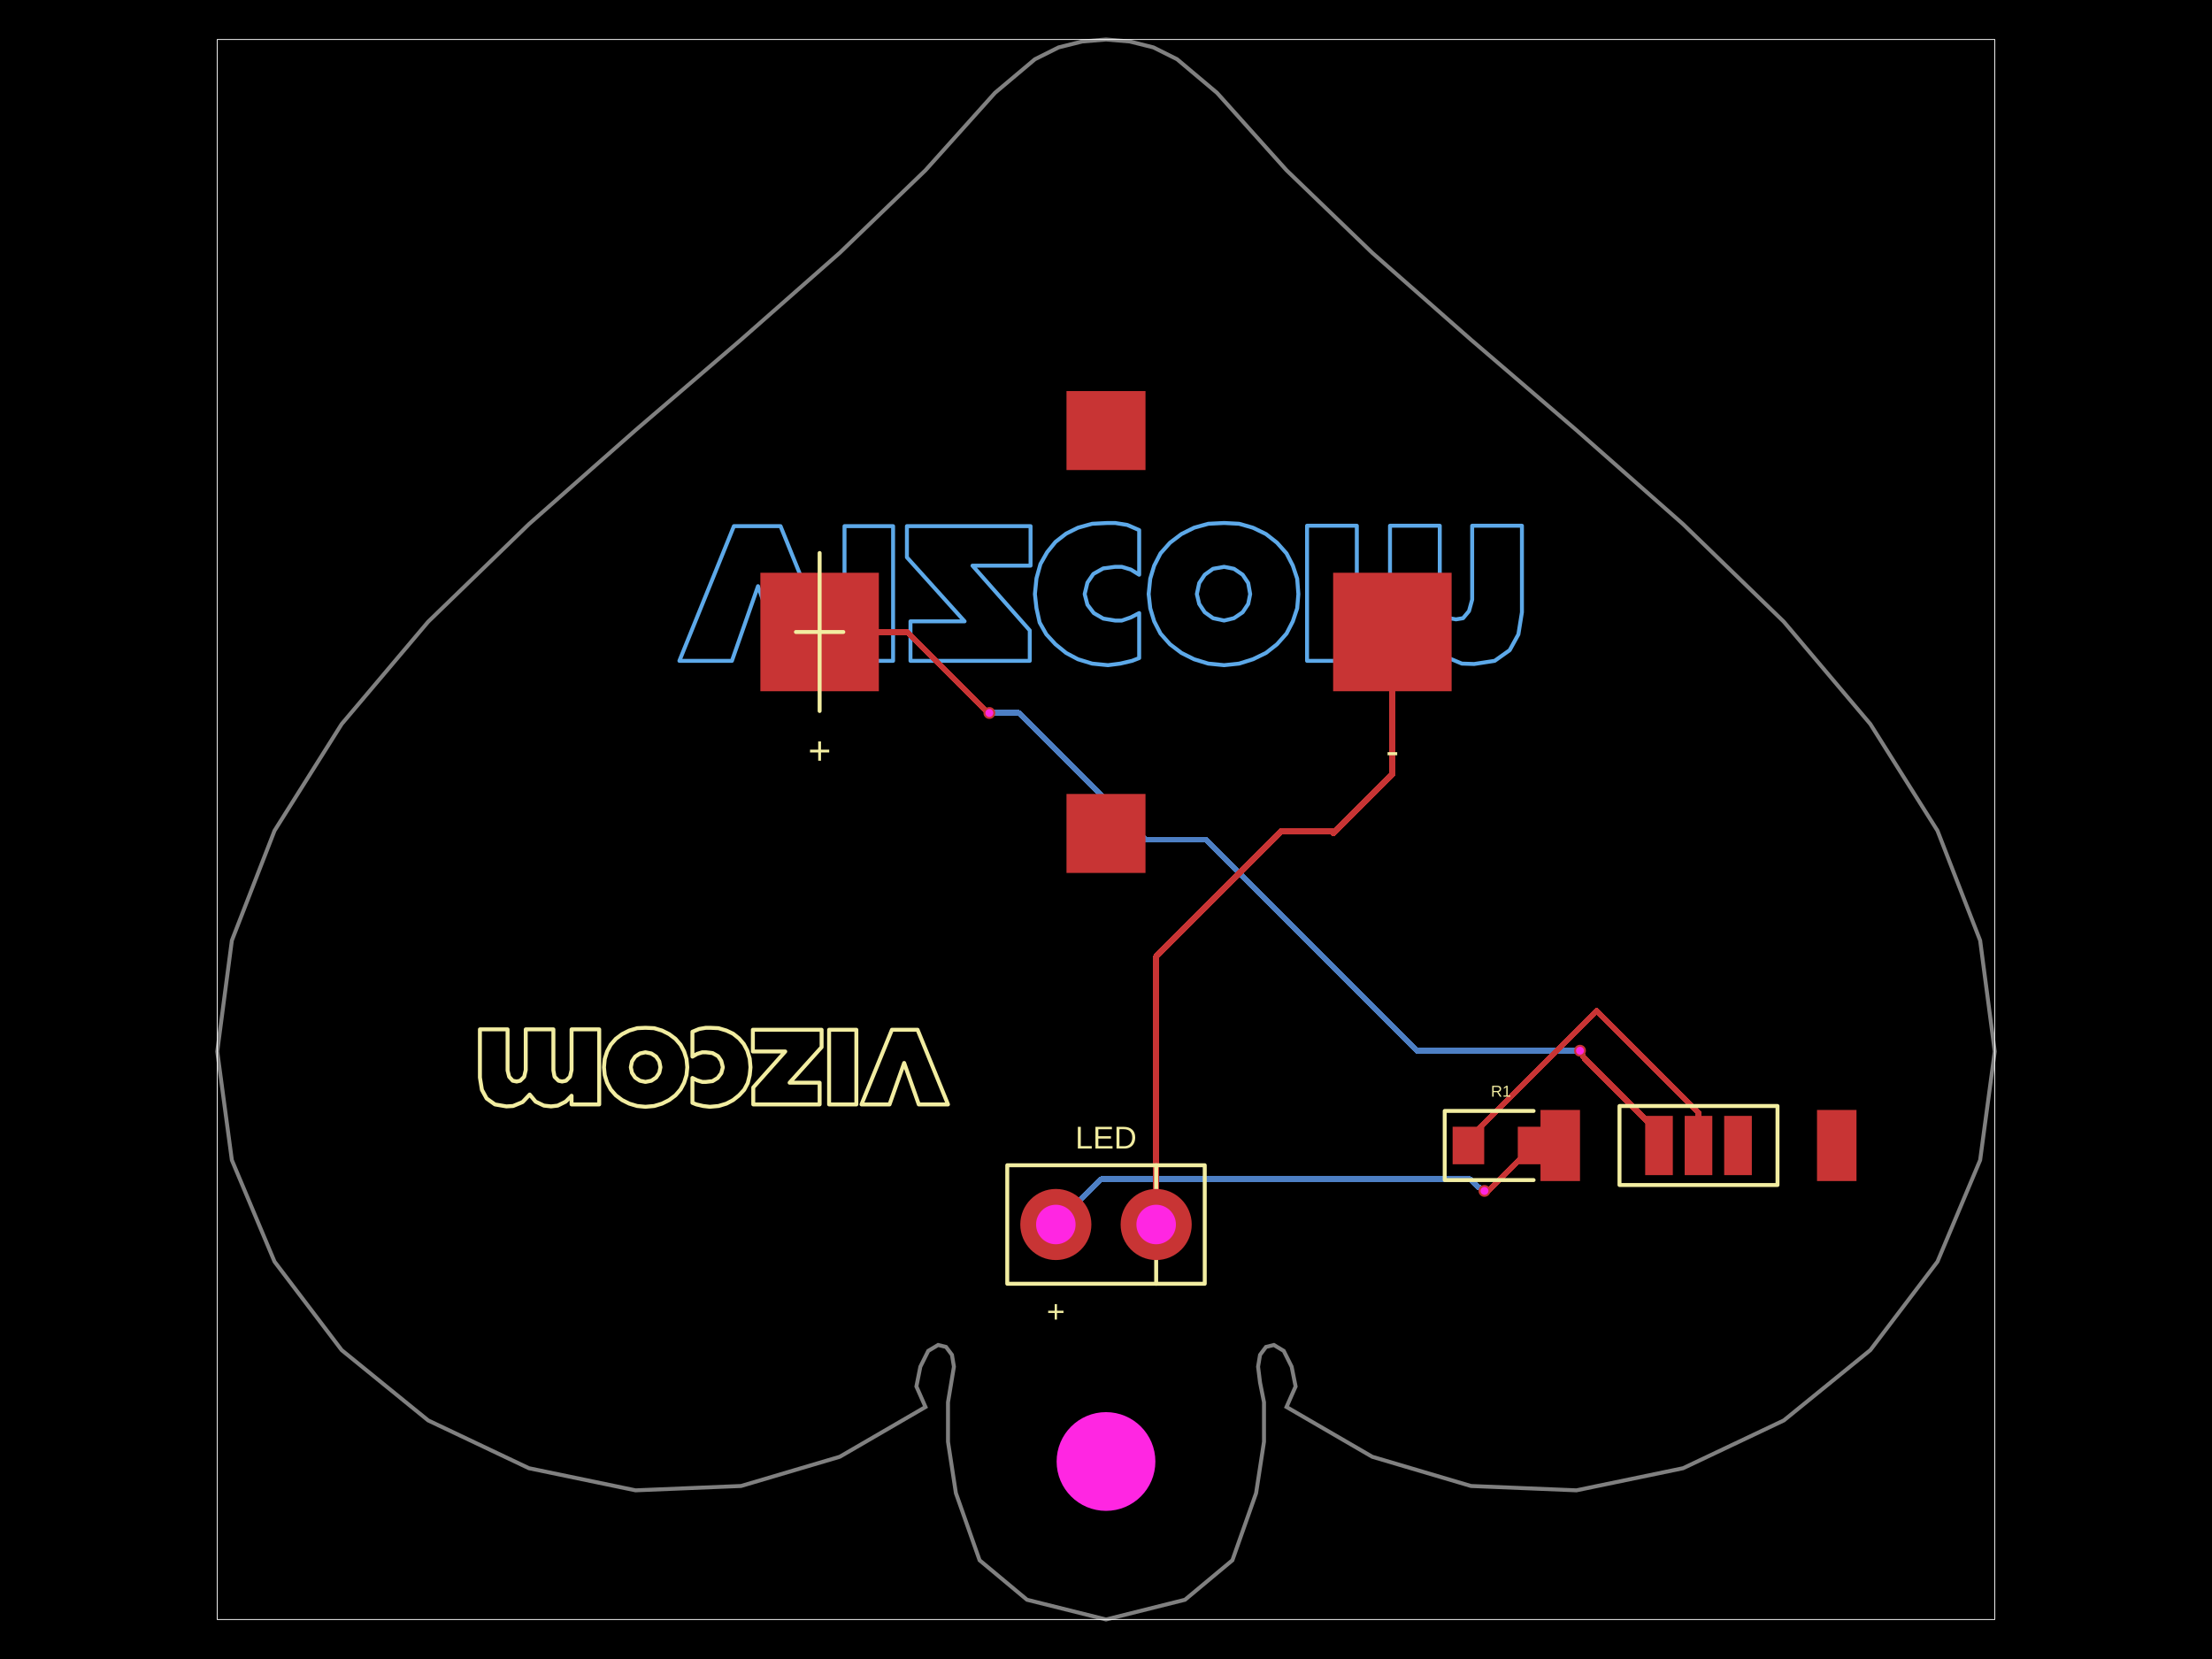
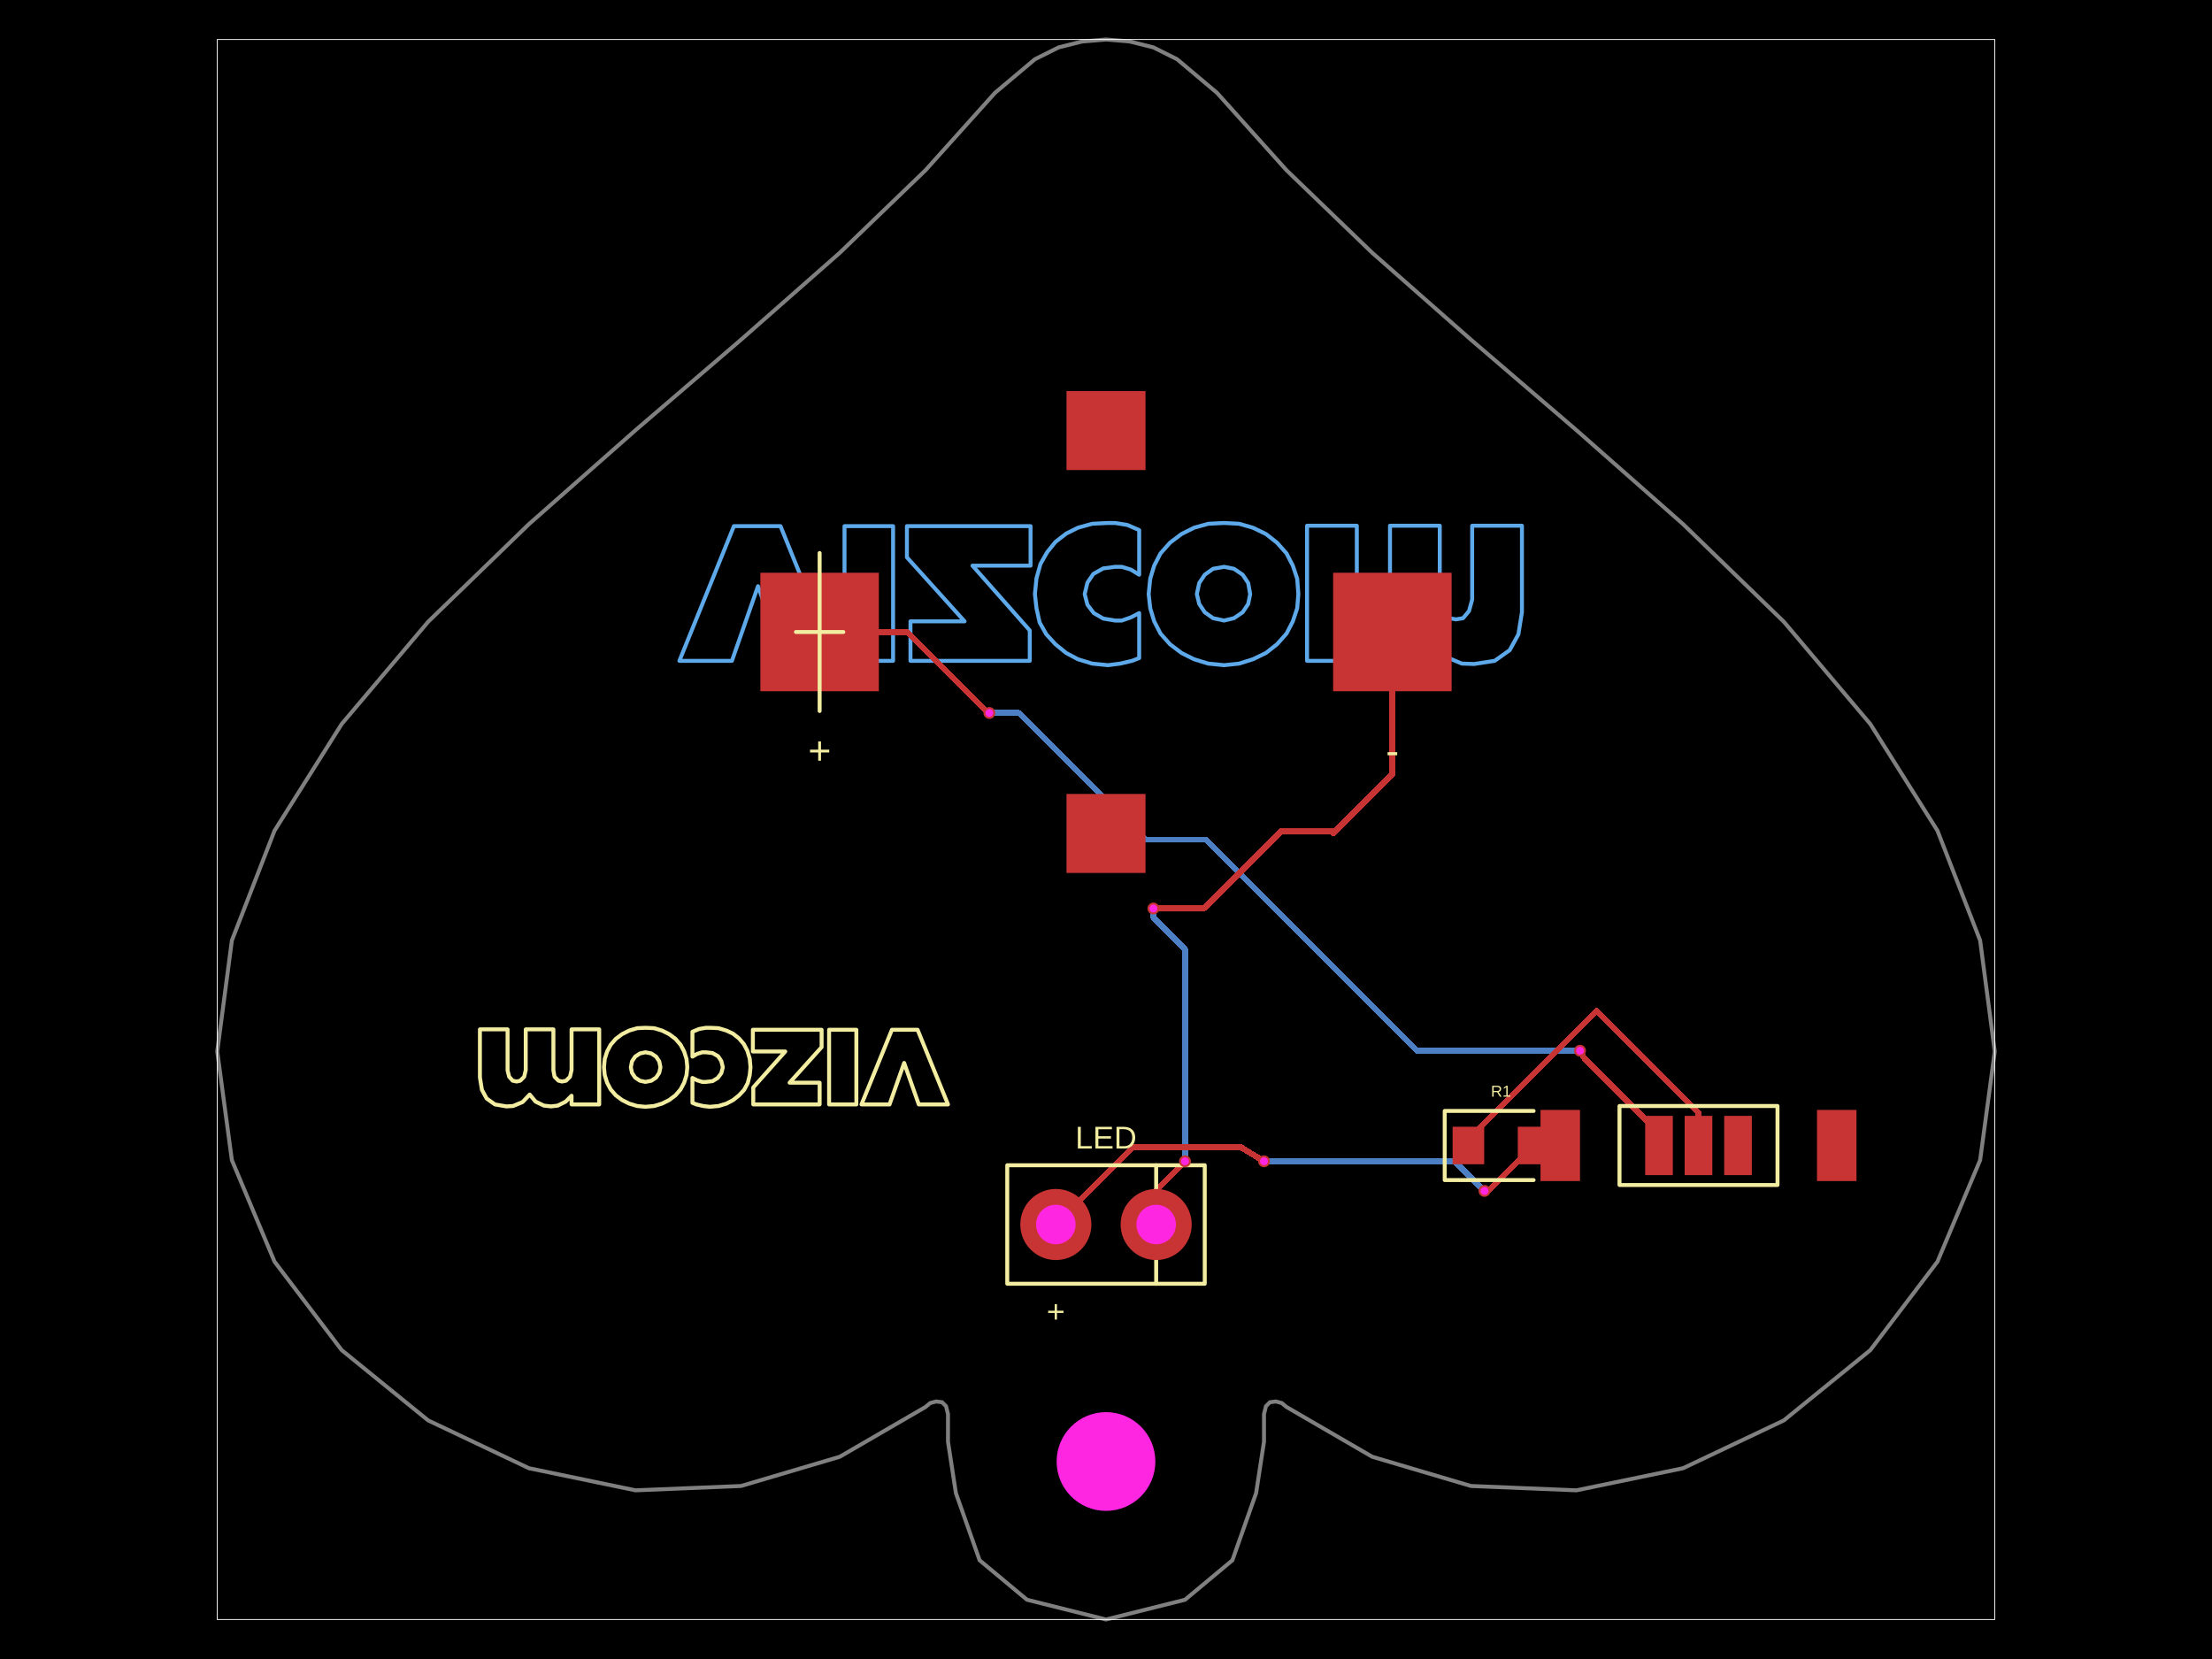
<svg xmlns="http://www.w3.org/2000/svg" width="800" height="600" data-software-used-string="@tscircuit/core@0.0.1112">
  <style />
  <rect class="boundary" x="0" y="0" fill="#000" width="800" height="600" data-type="pcb_background" data-pcb-layer="global" />
  <rect class="pcb-boundary" fill="none" stroke="#fff" stroke-width="0.3" x="78.571" y="14.286" width="642.857" height="571.429" data-type="pcb_boundary" data-pcb-layer="global" />
-   <path class="pcb-board" d="M 400 585.714 L 428.571 578.571 L 445.714 564.286 L 454.286 540 L 457.143 521.429 L 457.143 507.143 L 455.714 500 L 455 494.286 L 455.714 490 L 457.857 487.143 L 460.714 486.429 L 464.286 488.571 L 467.143 494.286 L 468.571 501.429 L 465.286 508.857 L 496.286 526.857 L 532 537.429 L 570.143 539 L 608.714 531 L 645.143 513.714 L 676.429 488.286 L 700.714 456.286 L 716.143 419.571 L 721.429 380.286 L 716.143 340.143 L 700.714 300.429 L 676.429 261.857 L 645.143 224.857 L 608.714 189.571 L 570.143 155.571 L 532 122.857 L 496.286 91.429 L 465.286 61.571 L 440.143 33.571 L 425.714 21.429 L 417.143 17.143 L 408.571 15 L 400 14.286 L 391.429 15 L 382.857 17.143 L 374.286 21.429 L 359.857 33.571 L 334.714 61.571 L 303.714 91.429 L 268 122.857 L 229.857 155.571 L 191.286 189.571 L 154.857 224.857 L 123.571 261.857 L 99.286 300.429 L 83.857 340.143 L 78.571 380.286 L 83.857 419.571 L 99.286 456.286 L 123.571 488.286 L 154.857 513.714 L 191.286 531 L 229.857 539 L 268 537.429 L 303.714 526.857 L 334.714 508.857 L 331.429 501.429 L 332.857 494.286 L 335.714 488.571 L 339.286 486.429 L 342.143 487.143 L 344.286 490 L 345 494.286 L 342.857 507.143 L 342.857 521.429 L 345.714 540 L 354.286 564.286 L 371.429 578.571 Z" fill="none" stroke="rgba(255, 255, 255, 0.5)" stroke-width="1.429" data-type="pcb_board" data-pcb-layer="board" />
-   <path class="pcb-trace" stroke="rgb(77, 127, 196)" fill="none" d="M 381.857 442.857 L 398.233 426.481" stroke-width="2.143" stroke-linecap="round" stroke-linejoin="round" shape-rendering="crispEdges" data-type="pcb_trace" data-pcb-layer="bottom" />
-   <path class="pcb-trace" stroke="rgb(77, 127, 196)" fill="none" d="M 398.233 426.481 L 531.726 426.481" stroke-width="2.143" stroke-linecap="round" stroke-linejoin="round" shape-rendering="crispEdges" data-type="pcb_trace" data-pcb-layer="bottom" />
-   <path class="pcb-trace" stroke="rgb(77, 127, 196)" fill="none" d="M 531.726 426.481 L 531.726 426.481" stroke-width="2.143" stroke-linecap="round" stroke-linejoin="round" shape-rendering="crispEdges" data-type="pcb_trace" data-pcb-layer="bottom" />
-   <path class="pcb-trace" stroke="rgb(77, 127, 196)" fill="none" d="M 531.726 426.481 L 534.249 429.004" stroke-width="2.143" stroke-linecap="round" stroke-linejoin="round" shape-rendering="crispEdges" data-type="pcb_trace" data-pcb-layer="bottom" />
-   <path class="pcb-trace" stroke="rgb(77, 127, 196)" fill="none" d="M 534.249 429.004 L 536.875 430.714" stroke-width="2.143" stroke-linecap="round" stroke-linejoin="round" shape-rendering="crispEdges" data-type="pcb_trace" data-pcb-layer="bottom" />
+   <path class="pcb-board" d="M 400 585.714 L 428.571 578.571 L 445.714 564.286 L 454.286 540 L 457.143 521.429 L 457.143 511.429 L 457.857 508.571 L 459.286 507.143 L 461.429 506.857 L 463.571 507.429 L 465.286 508.857 L 496.286 526.857 L 532 537.429 L 570.143 539 L 608.714 531 L 645.143 513.714 L 676.429 488.286 L 700.714 456.286 L 716.143 419.571 L 721.429 380.286 L 716.143 340.143 L 700.714 300.429 L 676.429 261.857 L 645.143 224.857 L 608.714 189.571 L 570.143 155.571 L 532 122.857 L 496.286 91.429 L 465.286 61.571 L 440.143 33.571 L 425.714 21.429 L 417.143 17.143 L 408.571 15 L 400 14.286 L 391.429 15 L 382.857 17.143 L 374.286 21.429 L 359.857 33.571 L 334.714 61.571 L 303.714 91.429 L 268 122.857 L 229.857 155.571 L 191.286 189.571 L 154.857 224.857 L 123.571 261.857 L 99.286 300.429 L 83.857 340.143 L 78.571 380.286 L 83.857 419.571 L 99.286 456.286 L 123.571 488.286 L 154.857 513.714 L 191.286 531 L 229.857 539 L 268 537.429 L 303.714 526.857 L 334.714 508.857 L 336.429 507.429 L 338.571 506.857 L 340.714 507.143 L 342.143 508.571 L 342.857 511.429 L 342.857 521.429 L 345.714 540 L 354.286 564.286 L 371.429 578.571 Z" fill="none" stroke="rgba(255, 255, 255, 0.5)" stroke-width="1.429" data-type="pcb_board" data-pcb-layer="board" />
+   <path class="pcb-trace" stroke="rgb(77, 127, 196)" fill="none" d="M 457.143 420 L 457.143 420" stroke-width="2.143" stroke-linecap="round" stroke-linejoin="round" shape-rendering="crispEdges" data-type="pcb_trace" data-pcb-layer="bottom" />
+   <path class="pcb-trace" stroke="rgb(77, 127, 196)" fill="none" d="M 457.143 420 L 526.028 420" stroke-width="2.143" stroke-linecap="round" stroke-linejoin="round" shape-rendering="crispEdges" data-type="pcb_trace" data-pcb-layer="bottom" />
+   <path class="pcb-trace" stroke="rgb(77, 127, 196)" fill="none" d="M 526.028 420 L 536.546 430.518" stroke-width="2.143" stroke-linecap="round" stroke-linejoin="round" shape-rendering="crispEdges" data-type="pcb_trace" data-pcb-layer="bottom" />
+   <path class="pcb-trace" stroke="rgb(77, 127, 196)" fill="none" d="M 536.546 430.518 L 536.875 430.714" stroke-width="2.143" stroke-linecap="round" stroke-linejoin="round" shape-rendering="crispEdges" data-type="pcb_trace" data-pcb-layer="bottom" />
  <path class="pcb-trace" stroke="rgb(77, 127, 196)" fill="none" d="M 536.875 430.714 L 536.875 430.714" stroke-width="2.143" stroke-linecap="round" stroke-linejoin="round" shape-rendering="crispEdges" data-type="pcb_trace" data-pcb-layer="bottom" />
+   <path class="pcb-trace" stroke="rgb(77, 127, 196)" fill="none" d="M 428.571 420 L 428.571 420" stroke-width="2.143" stroke-linecap="round" stroke-linejoin="round" shape-rendering="crispEdges" data-type="pcb_trace" data-pcb-layer="bottom" />
+   <path class="pcb-trace" stroke="rgb(77, 127, 196)" fill="none" d="M 428.571 420 L 428.571 343.318" stroke-width="2.143" stroke-linecap="round" stroke-linejoin="round" shape-rendering="crispEdges" data-type="pcb_trace" data-pcb-layer="bottom" />
+   <path class="pcb-trace" stroke="rgb(77, 127, 196)" fill="none" d="M 428.571 343.318 L 417.143 331.89" stroke-width="2.143" stroke-linecap="round" stroke-linejoin="round" shape-rendering="crispEdges" data-type="pcb_trace" data-pcb-layer="bottom" />
+   <path class="pcb-trace" stroke="rgb(77, 127, 196)" fill="none" d="M 417.143 331.89 L 417.143 328.571" stroke-width="2.143" stroke-linecap="round" stroke-linejoin="round" shape-rendering="crispEdges" data-type="pcb_trace" data-pcb-layer="bottom" />
+   <path class="pcb-trace" stroke="rgb(77, 127, 196)" fill="none" d="M 417.143 328.571 L 417.143 328.571" stroke-width="2.143" stroke-linecap="round" stroke-linejoin="round" shape-rendering="crispEdges" data-type="pcb_trace" data-pcb-layer="bottom" />
  <path class="pcb-trace" stroke="rgb(77, 127, 196)" fill="none" d="M 414.286 303.684 L 436.184 303.684" stroke-width="2.143" stroke-linecap="round" stroke-linejoin="round" shape-rendering="crispEdges" data-type="pcb_trace" data-pcb-layer="bottom" />
  <path class="pcb-trace" stroke="rgb(77, 127, 196)" fill="none" d="M 436.184 303.684 L 448.214 315.714" stroke-width="2.143" stroke-linecap="round" stroke-linejoin="round" shape-rendering="crispEdges" data-type="pcb_trace" data-pcb-layer="bottom" />
  <path class="pcb-trace" stroke="rgb(77, 127, 196)" fill="none" d="M 357.821 257.857 L 357.821 257.857" stroke-width="2.143" stroke-linecap="round" stroke-linejoin="round" shape-rendering="crispEdges" data-type="pcb_trace" data-pcb-layer="bottom" />
  <path class="pcb-trace" stroke="rgb(77, 127, 196)" fill="none" d="M 357.821 257.857 L 368.5 257.857" stroke-width="2.143" stroke-linecap="round" stroke-linejoin="round" shape-rendering="crispEdges" data-type="pcb_trace" data-pcb-layer="bottom" />
  <path class="pcb-trace" stroke="rgb(77, 127, 196)" fill="none" d="M 368.5 257.857 L 414.286 303.643" stroke-width="2.143" stroke-linecap="round" stroke-linejoin="round" shape-rendering="crispEdges" data-type="pcb_trace" data-pcb-layer="bottom" />
  <path class="pcb-trace" stroke="rgb(77, 127, 196)" fill="none" d="M 571.429 380 L 571.429 380" stroke-width="2.143" stroke-linecap="round" stroke-linejoin="round" shape-rendering="crispEdges" data-type="pcb_trace" data-pcb-layer="bottom" />
  <path class="pcb-trace" stroke="rgb(77, 127, 196)" fill="none" d="M 571.429 380 L 512.5 380" stroke-width="2.143" stroke-linecap="round" stroke-linejoin="round" shape-rendering="crispEdges" data-type="pcb_trace" data-pcb-layer="bottom" />
  <path class="pcb-trace" stroke="rgb(77, 127, 196)" fill="none" d="M 512.5 380 L 448.214 315.714" stroke-width="2.143" stroke-linecap="round" stroke-linejoin="round" shape-rendering="crispEdges" data-type="pcb_trace" data-pcb-layer="bottom" />
  <path class="pcb-silkscreen pcb-silkscreen-bottom" d="M 265.429 190.286 L 245.714 239 L 264.714 239 L 274.143 212 L 283.714 239 L 302 239 L 282.286 190.286 L 265.429 190.286 Z" fill="none" stroke="#5da9e9" stroke-width="1.429" stroke-linecap="round" stroke-linejoin="round" data-pcb-component-id="null" data-pcb-silkscreen-path-id="pcb_silkscreen_path_13" data-type="pcb_silkscreen_path" data-pcb-layer="bottom" />
  <path class="pcb-silkscreen pcb-silkscreen-bottom" d="M 323 190.286 L 305.429 190.286 L 305.429 239 L 323 239 L 323 190.286 Z" fill="none" stroke="#5da9e9" stroke-width="1.429" stroke-linecap="round" stroke-linejoin="round" data-pcb-component-id="null" data-pcb-silkscreen-path-id="pcb_silkscreen_path_14" data-type="pcb_silkscreen_path" data-pcb-layer="bottom" />
  <path class="pcb-silkscreen pcb-silkscreen-bottom" d="M 372.429 239 L 372.429 228 L 351.714 204.571 L 372.714 204.571 L 372.714 190.286 L 328 190.286 L 328 201.571 L 348.857 224.714 L 329.286 224.714 L 329.286 239 L 372.429 239 Z" fill="none" stroke="#5da9e9" stroke-width="1.429" stroke-linecap="round" stroke-linejoin="round" data-pcb-component-id="null" data-pcb-silkscreen-path-id="pcb_silkscreen_path_15" data-type="pcb_silkscreen_path" data-pcb-layer="bottom" />
  <path class="pcb-silkscreen pcb-silkscreen-bottom" d="M 374.286 214.857 L 374.857 220 L 376 225.143 L 378.429 229.429 L 381.714 233 L 385.571 236.143 L 389.857 238.429 L 395 240 L 400.714 240.571 L 405.143 240 L 409.429 239 L 412 238 L 412 221.714 L 409 223.286 L 405.714 224.429 L 403.286 224.429 L 399 223.714 L 395.571 221.714 L 393.286 218.714 L 392.286 214.857 L 393.286 210.714 L 395.429 207.571 L 399 205.571 L 403.286 205 L 405.714 205 L 409 206 L 412 207.857 L 412 191.714 L 407.714 189.857 L 403.286 189.143 L 400.571 189.143 L 395 189.429 L 389.857 190.857 L 385.571 193 L 381.714 196 L 378.714 199.714 L 376.286 204 L 374.857 209.143 L 374.286 214.857 Z" fill="none" stroke="#5da9e9" stroke-width="1.429" stroke-linecap="round" stroke-linejoin="round" data-pcb-component-id="null" data-pcb-silkscreen-path-id="pcb_silkscreen_path_16" data-type="pcb_silkscreen_path" data-pcb-layer="bottom" />
  <path class="pcb-silkscreen pcb-silkscreen-bottom" d="M 442.714 240.571 L 448.143 240 L 453.143 238.429 L 457.857 236.143 L 461.857 233 L 465.286 229.143 L 467.571 224.714 L 469.143 220 L 469.571 214.857 L 469.143 209.286 L 467.571 204.571 L 465.286 200.143 L 461.857 196.286 L 457.857 193.143 L 453.143 190.857 L 448.143 189.429 L 442.714 189.143 L 437 189.429 L 431.857 190.857 L 427.286 193.143 L 423.143 196.286 L 419.714 200.143 L 417.429 204.571 L 416 209.286 L 415.429 214.857 L 416 220 L 417.429 224.714 L 419.714 229.143 L 423.143 233 L 427.286 236.143 L 431.857 238.429 L 437 240 L 442.714 240.571 Z" fill="none" stroke="#5da9e9" stroke-width="1.429" stroke-linecap="round" stroke-linejoin="round" data-pcb-component-id="null" data-pcb-silkscreen-path-id="pcb_silkscreen_path_17" data-type="pcb_silkscreen_path" data-pcb-layer="bottom" />
  <path class="pcb-silkscreen pcb-silkscreen-bottom" d="M 442.714 224.429 L 438.714 223.571 L 435.714 221.429 L 433.714 218.429 L 432.857 214.857 L 433.714 210.857 L 435.714 207.857 L 438.714 205.714 L 442.714 205 L 446.286 205.714 L 449.429 207.857 L 451.429 210.857 L 452.143 214.857 L 451.429 218.429 L 449.429 221.429 L 446.286 223.571 L 442.714 224.429 Z" fill="none" stroke="#5da9e9" stroke-width="1.429" stroke-linecap="round" stroke-linejoin="round" data-pcb-component-id="null" data-pcb-silkscreen-path-id="pcb_silkscreen_path_18" data-type="pcb_silkscreen_path" data-pcb-layer="bottom" />
  <path class="pcb-silkscreen pcb-silkscreen-bottom" d="M 490.714 216.571 L 490.714 190.143 L 472.714 190.143 L 472.714 239 L 490.714 239 L 490.714 233.286 L 494.571 237.143 L 499.714 239.714 L 504.143 240.143 L 508.714 239.714 L 514.143 237.143 L 518 232.429 L 522.571 237.429 L 528.714 240 L 533.143 240.143 L 540.571 239 L 546 235.143 L 549.143 229.429 L 550.429 221.429 L 550.429 190.143 L 532.429 190.143 L 532.429 216.857 L 531.286 221 L 529.143 223.571 L 526.571 224 L 524.143 223.571 L 521.571 221 L 520.714 216.571 L 520.714 190.143 L 502.714 190.143 L 502.714 216.857 L 501.857 221 L 499.286 223.571 L 497 224 L 494.429 223.571 L 491.714 221 L 490.714 216.571 Z" fill="none" stroke="#5da9e9" stroke-width="1.429" stroke-linecap="round" stroke-linejoin="round" data-pcb-component-id="null" data-pcb-silkscreen-path-id="pcb_silkscreen_path_19" data-type="pcb_silkscreen_path" data-pcb-layer="bottom" />
  <rect class="pcb-pad" fill="rgb(200, 52, 52)" x="275" y="207.143" width="42.857" height="42.857" data-type="pcb_smtpad" data-pcb-layer="top" />
  <rect class="pcb-pad" fill="rgb(200, 52, 52)" x="482.143" y="207.143" width="42.857" height="42.857" data-type="pcb_smtpad" data-pcb-layer="top" />
  <rect class="pcb-pad" fill="rgb(200, 52, 52)" x="385.714" y="287.143" width="28.571" height="28.571" data-type="pcb_smtpad" data-pcb-layer="top" />
  <rect class="pcb-pad" fill="rgb(200, 52, 52)" x="385.714" y="141.429" width="28.571" height="28.571" data-type="pcb_smtpad" data-pcb-layer="top" />
  <rect class="pcb-pad" fill="rgb(200, 52, 52)" x="595" y="403.571" width="10" height="21.429" data-type="pcb_smtpad" data-pcb-layer="top" />
  <rect class="pcb-pad" fill="rgb(200, 52, 52)" x="609.286" y="403.571" width="10" height="21.429" data-type="pcb_smtpad" data-pcb-layer="top" />
  <rect class="pcb-pad" fill="rgb(200, 52, 52)" x="623.571" y="403.571" width="10" height="21.429" data-type="pcb_smtpad" data-pcb-layer="top" />
  <rect class="pcb-pad" fill="rgb(200, 52, 52)" x="557.143" y="401.429" width="14.286" height="25.714" data-type="pcb_smtpad" data-pcb-layer="top" />
  <rect class="pcb-pad" fill="rgb(200, 52, 52)" x="657.143" y="401.429" width="14.286" height="25.714" data-type="pcb_smtpad" data-pcb-layer="top" />
  <rect class="pcb-pad" fill="rgb(200, 52, 52)" x="525.357" y="407.5" width="11.429" height="13.571" data-type="pcb_smtpad" data-pcb-layer="top" />
  <rect class="pcb-pad" fill="rgb(200, 52, 52)" x="548.929" y="407.5" width="11.429" height="13.571" data-type="pcb_smtpad" data-pcb-layer="top" />
+   <path class="pcb-trace" stroke="rgb(200, 52, 52)" fill="none" d="M 381.857 442.857 L 409.766 414.948" stroke-width="2.143" stroke-linecap="round" stroke-linejoin="round" shape-rendering="crispEdges" data-type="pcb_trace" data-pcb-layer="top" />
+   <path class="pcb-trace" stroke="rgb(200, 52, 52)" fill="none" d="M 409.766 414.948 L 448.865 414.948" stroke-width="2.143" stroke-linecap="round" stroke-linejoin="round" shape-rendering="crispEdges" data-type="pcb_trace" data-pcb-layer="top" />
+   <path class="pcb-trace" stroke="rgb(200, 52, 52)" fill="none" d="M 448.865 414.948 L 457.143 420" stroke-width="2.143" stroke-linecap="round" stroke-linejoin="round" shape-rendering="crispEdges" data-type="pcb_trace" data-pcb-layer="top" />
+   <path class="pcb-trace" stroke="rgb(200, 52, 52)" fill="none" d="M 457.143 420 L 457.143 420" stroke-width="2.143" stroke-linecap="round" stroke-linejoin="round" shape-rendering="crispEdges" data-type="pcb_trace" data-pcb-layer="top" />
  <path class="pcb-trace" stroke="rgb(200, 52, 52)" fill="none" d="M 536.875 430.714 L 536.875 430.714" stroke-width="2.143" stroke-linecap="round" stroke-linejoin="round" shape-rendering="crispEdges" data-type="pcb_trace" data-pcb-layer="top" />
  <path class="pcb-trace" stroke="rgb(200, 52, 52)" fill="none" d="M 536.875 430.714 L 538.214 430.714" stroke-width="2.143" stroke-linecap="round" stroke-linejoin="round" shape-rendering="crispEdges" data-type="pcb_trace" data-pcb-layer="top" />
  <path class="pcb-trace" stroke="rgb(200, 52, 52)" fill="none" d="M 538.214 430.714 L 554.643 414.286" stroke-width="2.143" stroke-linecap="round" stroke-linejoin="round" shape-rendering="crispEdges" data-type="pcb_trace" data-pcb-layer="top" />
  <path class="pcb-trace" stroke="rgb(200, 52, 52)" fill="none" d="M 531.071 414.286 L 531.071 411.995" stroke-width="2.143" stroke-linecap="round" stroke-linejoin="round" shape-rendering="crispEdges" data-type="pcb_trace" data-pcb-layer="top" />
  <path class="pcb-trace" stroke="rgb(200, 52, 52)" fill="none" d="M 531.071 411.995 L 577.433 365.633" stroke-width="2.143" stroke-linecap="round" stroke-linejoin="round" shape-rendering="crispEdges" data-type="pcb_trace" data-pcb-layer="top" />
  <path class="pcb-trace" stroke="rgb(200, 52, 52)" fill="none" d="M 577.433 365.633 L 614.286 402.486" stroke-width="2.143" stroke-linecap="round" stroke-linejoin="round" shape-rendering="crispEdges" data-type="pcb_trace" data-pcb-layer="top" />
  <path class="pcb-trace" stroke="rgb(200, 52, 52)" fill="none" d="M 614.286 402.486 L 614.286 414.286" stroke-width="2.143" stroke-linecap="round" stroke-linejoin="round" shape-rendering="crispEdges" data-type="pcb_trace" data-pcb-layer="top" />
  <path class="pcb-trace" stroke="rgb(200, 52, 52)" fill="none" d="M 482.143 300.677 L 463.252 300.677" stroke-width="2.143" stroke-linecap="round" stroke-linejoin="round" shape-rendering="crispEdges" data-type="pcb_trace" data-pcb-layer="top" />
  <path class="pcb-trace" stroke="rgb(200, 52, 52)" fill="none" d="M 463.252 300.677 L 448.214 315.714" stroke-width="2.143" stroke-linecap="round" stroke-linejoin="round" shape-rendering="crispEdges" data-type="pcb_trace" data-pcb-layer="top" />
  <path class="pcb-trace" stroke="rgb(200, 52, 52)" fill="none" d="M 503.571 228.571 L 503.571 280" stroke-width="2.143" stroke-linecap="round" stroke-linejoin="round" shape-rendering="crispEdges" data-type="pcb_trace" data-pcb-layer="top" />
  <path class="pcb-trace" stroke="rgb(200, 52, 52)" fill="none" d="M 503.571 280 L 482.143 301.429" stroke-width="2.143" stroke-linecap="round" stroke-linejoin="round" shape-rendering="crispEdges" data-type="pcb_trace" data-pcb-layer="top" />
-   <path class="pcb-trace" stroke="rgb(200, 52, 52)" fill="none" d="M 418.143 442.857 L 418.143 345.786" stroke-width="2.143" stroke-linecap="round" stroke-linejoin="round" shape-rendering="crispEdges" data-type="pcb_trace" data-pcb-layer="top" />
-   <path class="pcb-trace" stroke="rgb(200, 52, 52)" fill="none" d="M 418.143 345.786 L 448.214 315.714" stroke-width="2.143" stroke-linecap="round" stroke-linejoin="round" shape-rendering="crispEdges" data-type="pcb_trace" data-pcb-layer="top" />
+   <path class="pcb-trace" stroke="rgb(200, 52, 52)" fill="none" d="M 418.143 442.857 L 418.143 430.429" stroke-width="2.143" stroke-linecap="round" stroke-linejoin="round" shape-rendering="crispEdges" data-type="pcb_trace" data-pcb-layer="top" />
+   <path class="pcb-trace" stroke="rgb(200, 52, 52)" fill="none" d="M 418.143 430.429 L 427.031 421.54" stroke-width="2.143" stroke-linecap="round" stroke-linejoin="round" shape-rendering="crispEdges" data-type="pcb_trace" data-pcb-layer="top" />
+   <path class="pcb-trace" stroke="rgb(200, 52, 52)" fill="none" d="M 427.031 421.54 L 428.571 420" stroke-width="2.143" stroke-linecap="round" stroke-linejoin="round" shape-rendering="crispEdges" data-type="pcb_trace" data-pcb-layer="top" />
+   <path class="pcb-trace" stroke="rgb(200, 52, 52)" fill="none" d="M 428.571 420 L 428.571 420" stroke-width="2.143" stroke-linecap="round" stroke-linejoin="round" shape-rendering="crispEdges" data-type="pcb_trace" data-pcb-layer="top" />
+   <path class="pcb-trace" stroke="rgb(200, 52, 52)" fill="none" d="M 417.143 328.571 L 417.143 328.571" stroke-width="2.143" stroke-linecap="round" stroke-linejoin="round" shape-rendering="crispEdges" data-type="pcb_trace" data-pcb-layer="top" />
+   <path class="pcb-trace" stroke="rgb(200, 52, 52)" fill="none" d="M 417.143 328.571 L 435.357 328.571" stroke-width="2.143" stroke-linecap="round" stroke-linejoin="round" shape-rendering="crispEdges" data-type="pcb_trace" data-pcb-layer="top" />
+   <path class="pcb-trace" stroke="rgb(200, 52, 52)" fill="none" d="M 435.357 328.571 L 448.214 315.714" stroke-width="2.143" stroke-linecap="round" stroke-linejoin="round" shape-rendering="crispEdges" data-type="pcb_trace" data-pcb-layer="top" />
  <path class="pcb-trace" stroke="rgb(200, 52, 52)" fill="none" d="M 296.429 228.571 L 328.118 228.571" stroke-width="2.143" stroke-linecap="round" stroke-linejoin="round" shape-rendering="crispEdges" data-type="pcb_trace" data-pcb-layer="top" />
  <path class="pcb-trace" stroke="rgb(200, 52, 52)" fill="none" d="M 328.118 228.571 L 356.259 256.712" stroke-width="2.143" stroke-linecap="round" stroke-linejoin="round" shape-rendering="crispEdges" data-type="pcb_trace" data-pcb-layer="top" />
  <path class="pcb-trace" stroke="rgb(200, 52, 52)" fill="none" d="M 356.259 256.712 L 357.821 257.857" stroke-width="2.143" stroke-linecap="round" stroke-linejoin="round" shape-rendering="crispEdges" data-type="pcb_trace" data-pcb-layer="top" />
  <path class="pcb-trace" stroke="rgb(200, 52, 52)" fill="none" d="M 357.821 257.857 L 357.821 257.857" stroke-width="2.143" stroke-linecap="round" stroke-linejoin="round" shape-rendering="crispEdges" data-type="pcb_trace" data-pcb-layer="top" />
  <path class="pcb-trace" stroke="rgb(200, 52, 52)" fill="none" d="M 600 414.286 L 600 409.708" stroke-width="2.143" stroke-linecap="round" stroke-linejoin="round" shape-rendering="crispEdges" data-type="pcb_trace" data-pcb-layer="top" />
  <path class="pcb-trace" stroke="rgb(200, 52, 52)" fill="none" d="M 600 409.708 L 572.933 382.641" stroke-width="2.143" stroke-linecap="round" stroke-linejoin="round" shape-rendering="crispEdges" data-type="pcb_trace" data-pcb-layer="top" />
  <path class="pcb-trace" stroke="rgb(200, 52, 52)" fill="none" d="M 572.933 382.641 L 571.429 380" stroke-width="2.143" stroke-linecap="round" stroke-linejoin="round" shape-rendering="crispEdges" data-type="pcb_trace" data-pcb-layer="top" />
  <path class="pcb-trace" stroke="rgb(200, 52, 52)" fill="none" d="M 571.429 380 L 571.429 380" stroke-width="2.143" stroke-linecap="round" stroke-linejoin="round" shape-rendering="crispEdges" data-type="pcb_trace" data-pcb-layer="top" />
  <path class="pcb-silkscreen pcb-silkscreen-top" d="M 296.429 257.143 L 296.429 200" fill="none" stroke="#f2eda1" stroke-width="1.429" stroke-linecap="round" stroke-linejoin="round" data-pcb-component-id="pcb_component_0" data-pcb-silkscreen-path-id="pcb_silkscreen_path_0" data-type="pcb_silkscreen_path" data-pcb-layer="top" />
  <path class="pcb-silkscreen pcb-silkscreen-top" d="M 287.857 228.571 L 305 228.571" fill="none" stroke="#f2eda1" stroke-width="1.429" stroke-linecap="round" stroke-linejoin="round" data-pcb-component-id="pcb_component_0" data-pcb-silkscreen-path-id="pcb_silkscreen_path_1" data-type="pcb_silkscreen_path" data-pcb-layer="top" />
  <text x="0" y="0" dx="0" dy="0" fill="#f2eda1" font-family="Arial, sans-serif" font-size="14.286" text-anchor="middle" dominant-baseline="central" transform="matrix(1,0,0,1,296.4286,271.4286)" class="pcb-silkscreen-text pcb-silkscreen-top" data-pcb-silkscreen-text-id="pcb_component_0" stroke="none" data-type="pcb_silkscreen_text" data-pcb-layer="top">+</text>
  <text x="0" y="0" dx="0" dy="0" fill="#f2eda1" font-family="Arial, sans-serif" font-size="14.286" text-anchor="middle" dominant-baseline="central" transform="matrix(1,0,0,1,503.5714,271.4286)" class="pcb-silkscreen-text pcb-silkscreen-top" data-pcb-silkscreen-text-id="pcb_component_0" stroke="none" data-type="pcb_silkscreen_text" data-pcb-layer="top">-</text>
  <path class="pcb-silkscreen pcb-silkscreen-top" d="M 585.714 428.571 L 642.857 428.571 L 642.857 400 L 585.714 400 L 585.714 428.571 Z" fill="none" stroke="#f2eda1" stroke-width="1.429" stroke-linecap="round" stroke-linejoin="round" data-pcb-component-id="pcb_component_1" data-pcb-silkscreen-path-id="pcb_silkscreen_path_2" data-type="pcb_silkscreen_path" data-pcb-layer="top" />
  <path class="pcb-silkscreen pcb-silkscreen-top" d="M 554.643 401.786 L 522.5 401.786 L 522.5 426.786 L 554.643 426.786" fill="none" stroke="#f2eda1" stroke-width="1.429" stroke-linecap="round" stroke-linejoin="round" data-pcb-component-id="pcb_component_2" data-pcb-silkscreen-path-id="pcb_silkscreen_path_3" data-type="pcb_silkscreen_path" data-pcb-layer="top" />
  <text x="0" y="0" dx="0" dy="0" fill="#f2eda1" font-family="Arial, sans-serif" font-size="5.714" text-anchor="middle" dominant-baseline="central" transform="matrix(1,0,0,1,542.8571,394.6429)" class="pcb-silkscreen-text pcb-silkscreen-top" data-pcb-silkscreen-text-id="pcb_component_2" stroke="none" data-type="pcb_silkscreen_text" data-pcb-layer="top">R1</text>
  <path class="pcb-silkscreen pcb-silkscreen-top" d="M 364.286 464.286 L 435.714 464.286 L 435.714 421.429 L 364.286 421.429 L 364.286 464.286 Z" fill="none" stroke="#f2eda1" stroke-width="1.429" stroke-linecap="round" stroke-linejoin="round" data-pcb-component-id="pcb_component_3" data-pcb-silkscreen-path-id="pcb_silkscreen_path_4" data-type="pcb_silkscreen_path" data-pcb-layer="top" />
  <path class="pcb-silkscreen pcb-silkscreen-top" d="M 418.143 464.286 L 418.143 421.429" fill="none" stroke="#f2eda1" stroke-width="1.429" stroke-linecap="round" stroke-linejoin="round" data-pcb-component-id="pcb_component_3" data-pcb-silkscreen-path-id="pcb_silkscreen_path_5" data-type="pcb_silkscreen_path" data-pcb-layer="top" />
  <text x="0" y="0" dx="0" dy="0" fill="#f2eda1" font-family="Arial, sans-serif" font-size="11.429" text-anchor="middle" dominant-baseline="central" transform="matrix(1,0,0,1,381.8571,474.2857)" class="pcb-silkscreen-text pcb-silkscreen-top" data-pcb-silkscreen-text-id="pcb_component_3" stroke="none" data-type="pcb_silkscreen_text" data-pcb-layer="top">+</text>
  <text x="0" y="0" dx="0" dy="0" fill="#f2eda1" font-family="Arial, sans-serif" font-size="11.429" text-anchor="middle" dominant-baseline="central" transform="matrix(1,0,0,1,400,411.4286)" class="pcb-silkscreen-text pcb-silkscreen-top" data-pcb-silkscreen-text-id="pcb_component_3" stroke="none" data-type="pcb_silkscreen_text" data-pcb-layer="top">LED</text>
  <path class="pcb-silkscreen pcb-silkscreen-top" d="M 331.857 372.429 L 342.857 399.429 L 332.286 399.429 L 327 384.429 L 321.714 399.429 L 311.571 399.429 L 322.571 372.429 L 331.857 372.429 Z" fill="none" stroke="#f2eda1" stroke-width="1.429" stroke-linecap="round" stroke-linejoin="round" data-pcb-component-id="null" data-pcb-silkscreen-path-id="pcb_silkscreen_path_6" data-type="pcb_silkscreen_path" data-pcb-layer="top" />
  <path class="pcb-silkscreen pcb-silkscreen-top" d="M 299.857 372.429 L 309.714 372.429 L 309.714 399.429 L 299.857 399.429 L 299.857 372.429 Z" fill="none" stroke="#f2eda1" stroke-width="1.429" stroke-linecap="round" stroke-linejoin="round" data-pcb-component-id="null" data-pcb-silkscreen-path-id="pcb_silkscreen_path_7" data-type="pcb_silkscreen_path" data-pcb-layer="top" />
  <path class="pcb-silkscreen pcb-silkscreen-top" d="M 272.429 399.429 L 272.429 393.286 L 284 380.286 L 272.286 380.286 L 272.286 372.429 L 297.143 372.429 L 297.143 378.714 L 285.571 391.571 L 296.429 391.571 L 296.429 399.429 L 272.429 399.429 Z" fill="none" stroke="#f2eda1" stroke-width="1.429" stroke-linecap="round" stroke-linejoin="round" data-pcb-component-id="null" data-pcb-silkscreen-path-id="pcb_silkscreen_path_8" data-type="pcb_silkscreen_path" data-pcb-layer="top" />
  <path class="pcb-silkscreen pcb-silkscreen-top" d="M 271.429 386 L 271.143 388.857 L 270.429 391.714 L 269.143 394.143 L 267.286 396.143 L 265.143 397.857 L 262.714 399.143 L 259.857 400 L 256.714 400.286 L 254.286 400 L 251.857 399.429 L 250.429 398.857 L 250.429 389.857 L 252.143 390.714 L 254 391.286 L 255.286 391.286 L 257.714 391 L 259.571 389.857 L 260.857 388.143 L 261.429 386 L 260.857 383.714 L 259.714 382 L 257.714 380.857 L 255.286 380.571 L 254 380.571 L 252.143 381.143 L 250.429 382.143 L 250.429 373.143 L 252.857 372.143 L 255.286 371.714 L 256.857 371.714 L 259.857 371.857 L 262.714 372.714 L 265.143 373.857 L 267.286 375.571 L 269 377.571 L 270.286 380 L 271.143 382.857 L 271.429 386 Z" fill="none" stroke="#f2eda1" stroke-width="1.429" stroke-linecap="round" stroke-linejoin="round" data-pcb-component-id="null" data-pcb-silkscreen-path-id="pcb_silkscreen_path_9" data-type="pcb_silkscreen_path" data-pcb-layer="top" />
  <path class="pcb-silkscreen pcb-silkscreen-top" d="M 233.429 400.286 L 230.429 400 L 227.571 399.143 L 225 397.857 L 222.714 396.143 L 220.857 394 L 219.571 391.571 L 218.714 388.857 L 218.429 386 L 218.714 383 L 219.571 380.286 L 220.857 377.857 L 222.714 375.714 L 225 374 L 227.571 372.714 L 230.429 371.857 L 233.429 371.714 L 236.571 371.857 L 239.429 372.714 L 242 374 L 244.286 375.714 L 246.143 377.857 L 247.429 380.286 L 248.286 383 L 248.571 386 L 248.286 388.857 L 247.429 391.571 L 246.143 394 L 244.286 396.143 L 242 397.857 L 239.429 399.143 L 236.571 400 L 233.429 400.286 Z" fill="none" stroke="#f2eda1" stroke-width="1.429" stroke-linecap="round" stroke-linejoin="round" data-pcb-component-id="null" data-pcb-silkscreen-path-id="pcb_silkscreen_path_10" data-type="pcb_silkscreen_path" data-pcb-layer="top" />
  <path class="pcb-silkscreen pcb-silkscreen-top" d="M 233.429 391.286 L 235.571 390.857 L 237.286 389.714 L 238.429 388 L 238.857 386 L 238.429 383.857 L 237.286 382.143 L 235.571 381 L 233.429 380.571 L 231.429 381 L 229.714 382.143 L 228.571 383.857 L 228.143 386 L 228.571 388 L 229.714 389.714 L 231.429 390.857 L 233.429 391.286 Z" fill="none" stroke="#f2eda1" stroke-width="1.429" stroke-linecap="round" stroke-linejoin="round" data-pcb-component-id="null" data-pcb-silkscreen-path-id="pcb_silkscreen_path_11" data-type="pcb_silkscreen_path" data-pcb-layer="top" />
  <path class="pcb-silkscreen pcb-silkscreen-top" d="M 206.714 387 L 206.714 372.286 L 216.714 372.286 L 216.714 399.429 L 206.714 399.429 L 206.714 396.286 L 204.571 398.429 L 201.714 399.857 L 199.286 400.143 L 196.714 399.857 L 193.714 398.429 L 191.571 395.857 L 189 398.571 L 185.571 400 L 183.143 400.143 L 179 399.429 L 176 397.286 L 174.286 394.143 L 173.571 389.714 L 173.571 372.286 L 183.571 372.286 L 183.571 387.143 L 184.143 389.429 L 185.429 390.857 L 186.857 391.143 L 188.143 390.857 L 189.571 389.429 L 190.143 387 L 190.143 372.286 L 200.143 372.286 L 200.143 387.143 L 200.571 389.429 L 202 390.857 L 203.286 391.143 L 204.714 390.857 L 206.143 389.429 L 206.714 387 Z" fill="none" stroke="#f2eda1" stroke-width="1.429" stroke-linecap="round" stroke-linejoin="round" data-pcb-component-id="null" data-pcb-silkscreen-path-id="pcb_silkscreen_path_12" data-type="pcb_silkscreen_path" data-pcb-layer="top" />
  <g data-type="pcb_plated_hole" data-pcb-layer="through">
    <circle class="pcb-hole-outer" fill="rgb(200, 52, 52)" cx="381.857" cy="442.857" r="12.857" data-type="pcb_plated_hole" data-pcb-layer="top" />
    <circle class="pcb-hole-inner" fill="#FF26E2" cx="381.857" cy="442.857" r="7.143" data-type="pcb_plated_hole_drill" data-pcb-layer="drill" />
  </g>
  <g data-type="pcb_plated_hole" data-pcb-layer="through">
    <circle class="pcb-hole-outer" fill="rgb(200, 52, 52)" cx="418.143" cy="442.857" r="12.857" data-type="pcb_plated_hole" data-pcb-layer="top" />
    <circle class="pcb-hole-inner" fill="#FF26E2" cx="418.143" cy="442.857" r="7.143" data-type="pcb_plated_hole_drill" data-pcb-layer="drill" />
  </g>
  <g data-type="pcb_via" data-pcb-layer="through">
+     <circle class="pcb-hole-outer" fill="rgb(200, 52, 52)" cx="457.143" cy="420" r="2.143" data-type="pcb_via" data-pcb-layer="top" />
+     <circle class="pcb-hole-inner" fill="#FF26E2" cx="457.143" cy="420" r="1.429" data-type="pcb_via" data-pcb-layer="drill" />
+   </g>
+   <g data-type="pcb_via" data-pcb-layer="through">
    <circle class="pcb-hole-outer" fill="rgb(200, 52, 52)" cx="536.875" cy="430.714" r="2.143" data-type="pcb_via" data-pcb-layer="top" />
    <circle class="pcb-hole-inner" fill="#FF26E2" cx="536.875" cy="430.714" r="1.429" data-type="pcb_via" data-pcb-layer="drill" />
+   </g>
+   <g data-type="pcb_via" data-pcb-layer="through">
+     <circle class="pcb-hole-outer" fill="rgb(200, 52, 52)" cx="428.571" cy="420" r="2.143" data-type="pcb_via" data-pcb-layer="top" />
+     <circle class="pcb-hole-inner" fill="#FF26E2" cx="428.571" cy="420" r="1.429" data-type="pcb_via" data-pcb-layer="drill" />
+   </g>
+   <g data-type="pcb_via" data-pcb-layer="through">
+     <circle class="pcb-hole-outer" fill="rgb(200, 52, 52)" cx="417.143" cy="328.571" r="2.143" data-type="pcb_via" data-pcb-layer="top" />
+     <circle class="pcb-hole-inner" fill="#FF26E2" cx="417.143" cy="328.571" r="1.429" data-type="pcb_via" data-pcb-layer="drill" />
  </g>
  <g data-type="pcb_via" data-pcb-layer="through">
    <circle class="pcb-hole-outer" fill="rgb(200, 52, 52)" cx="357.821" cy="257.857" r="2.143" data-type="pcb_via" data-pcb-layer="top" />
    <circle class="pcb-hole-inner" fill="#FF26E2" cx="357.821" cy="257.857" r="1.429" data-type="pcb_via" data-pcb-layer="drill" />
  </g>
  <g data-type="pcb_via" data-pcb-layer="through">
    <circle class="pcb-hole-outer" fill="rgb(200, 52, 52)" cx="571.429" cy="380" r="2.143" data-type="pcb_via" data-pcb-layer="top" />
    <circle class="pcb-hole-inner" fill="#FF26E2" cx="571.429" cy="380" r="1.429" data-type="pcb_via" data-pcb-layer="drill" />
  </g>
  <circle class="pcb-hole" cx="400" cy="528.571" r="17.857" fill="#FF26E2" data-type="pcb_hole" data-pcb-layer="drill" />
</svg>
